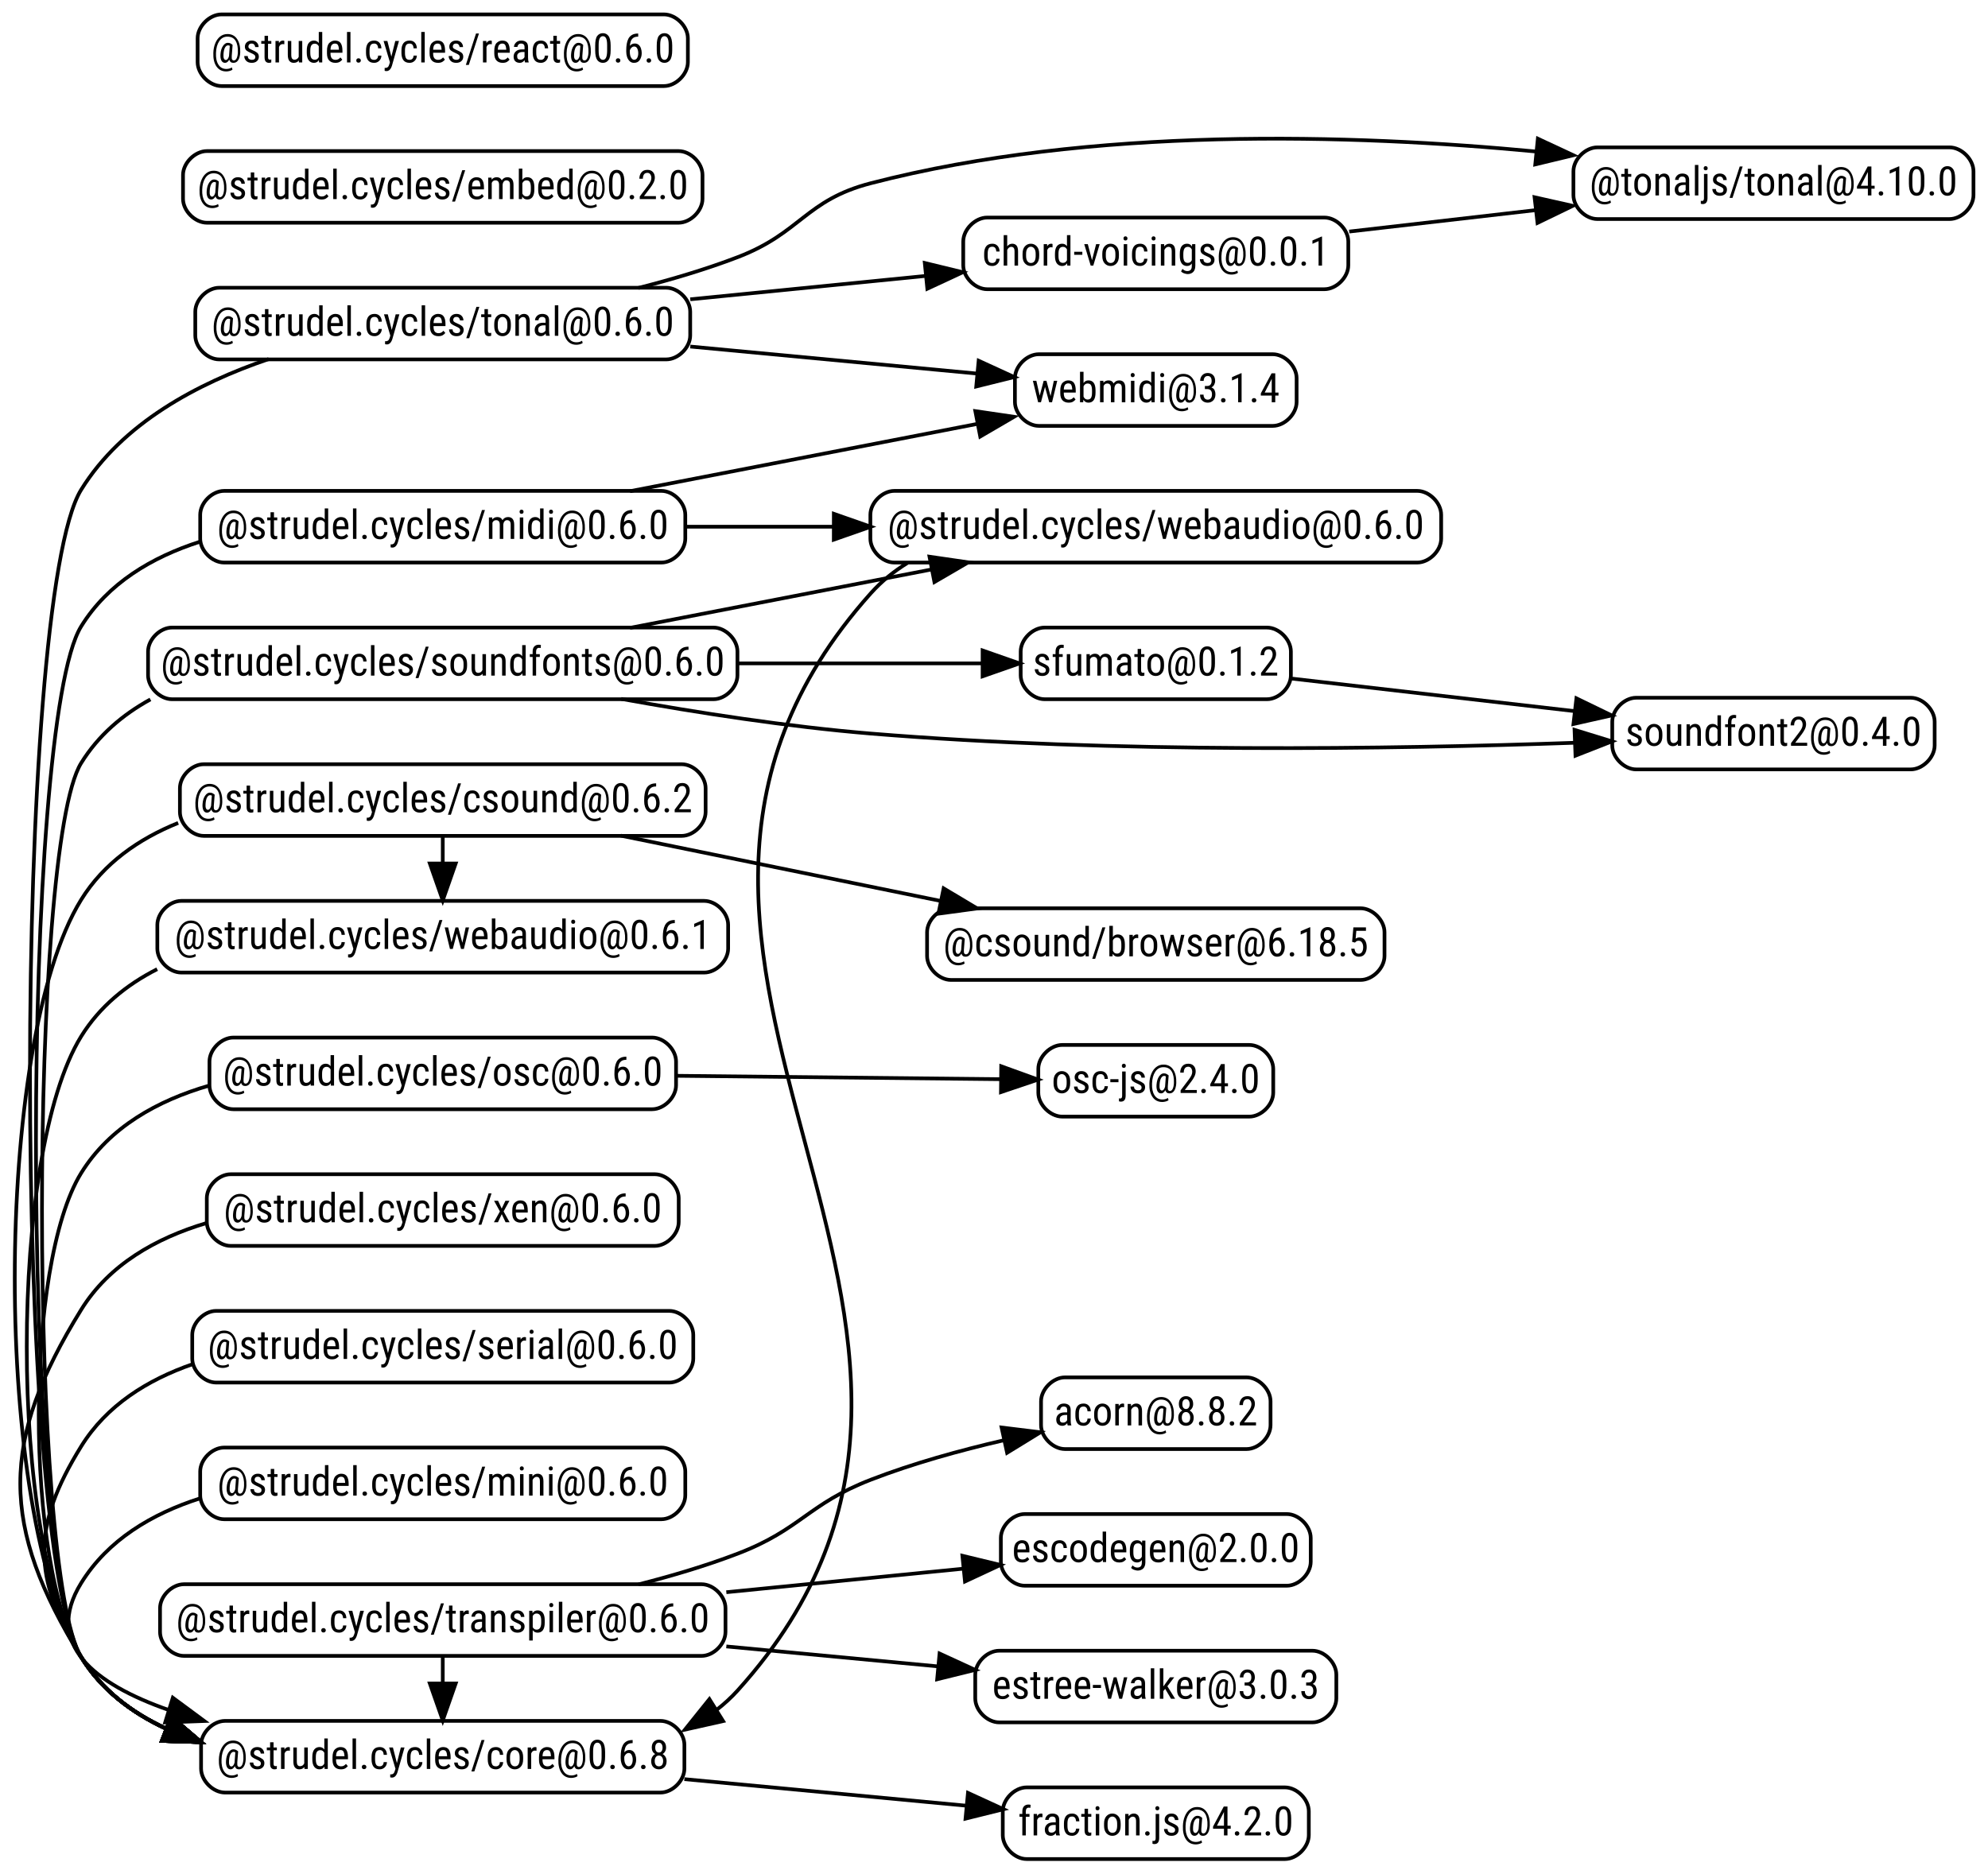
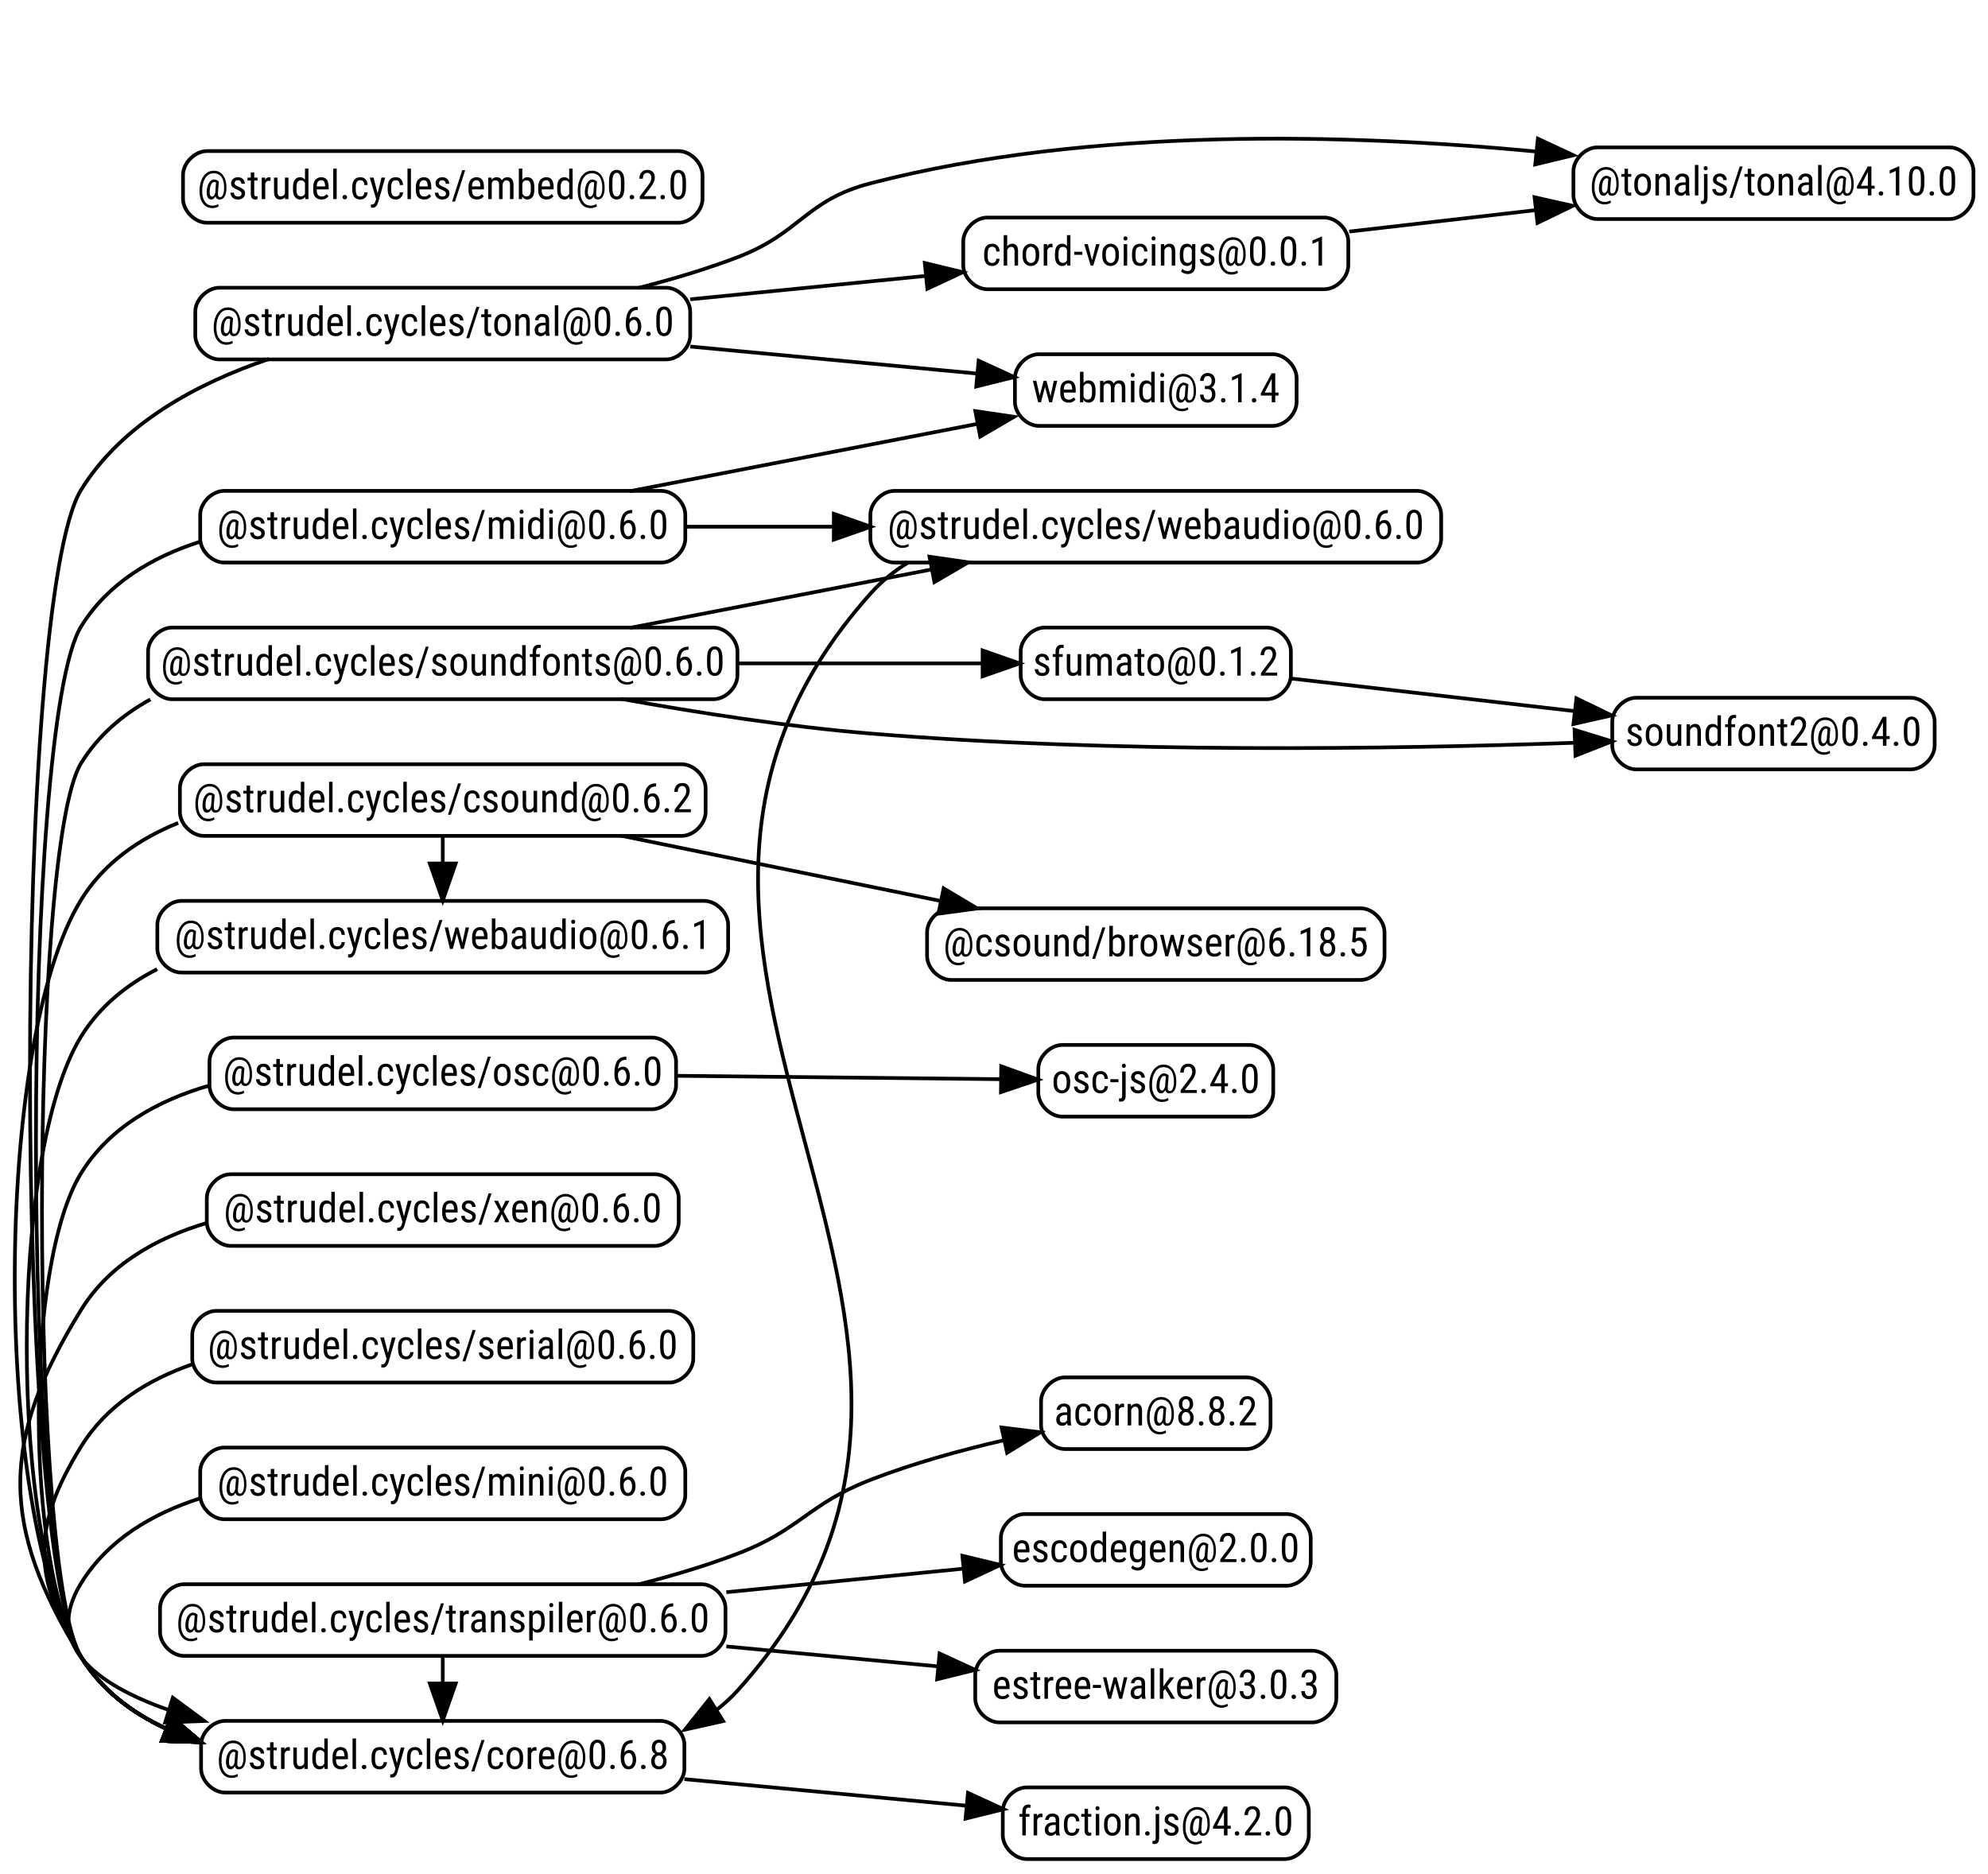
<svg xmlns="http://www.w3.org/2000/svg" height="100%" viewBox="0.00 0.00 538.13 507.20" preserveAspectRatio="xMidYMid meet">
  <defs>
    <pattern id="warning" width="12" height="12" patternUnits="userSpaceOnUse" patternTransform="rotate(45 50 50)">
      <line class="line0" stroke-width="6px" x1="3" x2="3" y2="12" />
      <line class="line1" stroke-width="6px" x1="9" x2="9" y2="12" />
    </pattern>
  </defs>
  <g id="graph0" class="graph" transform="scale(1 1) rotate(0) translate(4 503.2)">
    <g id="node1" class="node module-_strudel_cycles_core maintainer-yaxupaxo maintainer-felixroos license-agpl_3_0_or_later" data-module="@strudel.cycles/core@0.6.8">
      <path fill="none" stroke="black" d="M174.8,-37.3C174.8,-37.3 56.9,-37.3 56.9,-37.3 53.66,-37.3 50.43,-34.07 50.43,-30.83 50.43,-30.83 50.43,-24.37 50.43,-24.37 50.43,-21.13 53.66,-17.9 56.9,-17.9 56.9,-17.9 174.8,-17.9 174.8,-17.9 178.03,-17.9 181.26,-21.13 181.26,-24.37 181.26,-24.37 181.26,-30.83 181.26,-30.83 181.26,-34.07 178.03,-37.3 174.8,-37.3" />
      <text text-anchor="middle" x="115.85" y="-24.3" font-family="Roboto Condensed, sans-serif" font-size="11.00">@strudel.cycles/core@0.6.8</text>
    </g>
    <g id="node21" class="node module-fraction_js maintainer-infusion license-mit" data-module="fraction.js@4.2.0">
      <path fill="none" stroke="black" d="M343.81,-19.3C343.81,-19.3 273.9,-19.3 273.9,-19.3 270.67,-19.3 267.44,-16.07 267.44,-12.83 267.44,-12.83 267.44,-6.37 267.44,-6.37 267.44,-3.13 270.67,0.1 273.9,0.1 273.9,0.1 343.81,0.1 343.81,0.1 347.05,0.1 350.28,-3.13 350.28,-6.37 350.28,-6.37 350.28,-12.83 350.28,-12.83 350.28,-16.07 347.05,-19.3 343.81,-19.3" />
      <text text-anchor="middle" x="308.86" y="-6.3" font-family="Roboto Condensed, sans-serif" font-size="11.00">fraction.js@4.2.0</text>
    </g>
    <g id="node2" class="node module-_strudel_cycles_csound maintainer-yaxupaxo maintainer-felixroos license-agpl_3_0_or_later" data-module="@strudel.cycles/csound@0.6.2">
      <path fill="none" stroke="black" d="M180.53,-296.3C180.53,-296.3 51.16,-296.3 51.16,-296.3 47.93,-296.3 44.7,-293.07 44.7,-289.83 44.7,-289.83 44.7,-283.37 44.7,-283.37 44.7,-280.13 47.93,-276.9 51.16,-276.9 51.16,-276.9 180.53,-276.9 180.53,-276.9 183.77,-276.9 187,-280.13 187,-283.37 187,-283.37 187,-289.83 187,-289.83 187,-293.07 183.77,-296.3 180.53,-296.3" />
      <text text-anchor="middle" x="115.85" y="-283.3" font-family="Roboto Condensed, sans-serif" font-size="11.00">@strudel.cycles/csound@0.6.2</text>
    </g>
    <g id="node12" class="node module-_strudel_cycles_webaudio maintainer-yaxupaxo maintainer-felixroos license-agpl_3_0_or_later" data-module="@strudel.cycles/webaudio@0.6.1">
      <path fill="none" stroke="black" d="M186.63,-259.3C186.63,-259.3 45.06,-259.3 45.06,-259.3 41.83,-259.3 38.59,-256.07 38.59,-252.83 38.59,-252.83 38.59,-246.37 38.59,-246.37 38.59,-243.13 41.83,-239.9 45.06,-239.9 45.06,-239.9 186.63,-239.9 186.63,-239.9 189.87,-239.9 193.1,-243.13 193.1,-246.37 193.1,-246.37 193.1,-252.83 193.1,-252.83 193.1,-256.07 189.87,-259.3 186.63,-259.3" />
      <text text-anchor="middle" x="115.85" y="-246.3" font-family="Roboto Condensed, sans-serif" font-size="11.00">@strudel.cycles/webaudio@0.6.1</text>
    </g>
    <g id="node14" class="node module-_csound_browser collapsed maintainer-skyne maintainer-kunstmusik maintainer-eddyc maintainer-hlolli license-lgpl_2_1" data-module="@csound/browser@6.18.5">
      <path fill="none" stroke="black" d="M364.3,-257.3C364.3,-257.3 253.41,-257.3 253.41,-257.3 250.18,-257.3 246.95,-254.07 246.95,-250.83 246.95,-250.83 246.95,-244.37 246.95,-244.37 246.95,-241.13 250.18,-237.9 253.41,-237.9 253.41,-237.9 364.3,-237.9 364.3,-237.9 367.54,-237.9 370.77,-241.13 370.77,-244.37 370.77,-244.37 370.77,-250.83 370.77,-250.83 370.77,-254.07 367.54,-257.3 364.3,-257.3" />
      <text text-anchor="middle" x="308.86" y="-244.3" font-family="Roboto Condensed, sans-serif" font-size="11.00">@csound/browser@6.18.5</text>
    </g>
    <g id="node3" class="node module-_strudel_cycles_embed maintainer-yaxupaxo maintainer-felixroos license-agpl_3_0_or_later" data-module="@strudel.cycles/embed@0.2.0">
      <path fill="none" stroke="black" d="M179.69,-462.3C179.69,-462.3 52.01,-462.3 52.01,-462.3 48.77,-462.3 45.54,-459.07 45.54,-455.83 45.54,-455.83 45.54,-449.37 45.54,-449.37 45.54,-446.13 48.77,-442.9 52.01,-442.9 52.01,-442.9 179.69,-442.9 179.69,-442.9 182.92,-442.9 186.16,-446.13 186.16,-449.37 186.16,-449.37 186.16,-455.83 186.16,-455.83 186.16,-459.07 182.92,-462.3 179.69,-462.3" />
      <text text-anchor="middle" x="115.85" y="-449.3" font-family="Roboto Condensed, sans-serif" font-size="11.00">@strudel.cycles/embed@0.2.0</text>
    </g>
    <g id="node4" class="node module-_strudel_cycles_midi maintainer-yaxupaxo maintainer-felixroos license-agpl_3_0_or_later" data-module="@strudel.cycles/midi@0.6.0">
      <path fill="none" stroke="black" d="M175.04,-370.3C175.04,-370.3 56.66,-370.3 56.66,-370.3 53.42,-370.3 50.19,-367.07 50.19,-363.83 50.19,-363.83 50.19,-357.37 50.19,-357.37 50.19,-354.13 53.42,-350.9 56.66,-350.9 56.66,-350.9 175.04,-350.9 175.04,-350.9 178.27,-350.9 181.5,-354.13 181.5,-357.37 181.5,-357.37 181.5,-363.83 181.5,-363.83 181.5,-367.07 178.27,-370.3 175.04,-370.3" />
      <text text-anchor="middle" x="115.85" y="-357.3" font-family="Roboto Condensed, sans-serif" font-size="11.00">@strudel.cycles/midi@0.6.0</text>
    </g>
    <g id="node15" class="node module-_strudel_cycles_webaudio maintainer-yaxupaxo maintainer-felixroos license-agpl_3_0_or_later" data-module="@strudel.cycles/webaudio@0.6.0">
      <path fill="none" stroke="black" d="M379.64,-370.3C379.64,-370.3 238.07,-370.3 238.07,-370.3 234.84,-370.3 231.6,-367.07 231.6,-363.83 231.6,-363.83 231.6,-357.37 231.6,-357.37 231.6,-354.13 234.84,-350.9 238.07,-350.9 238.07,-350.9 379.64,-350.9 379.64,-350.9 382.88,-350.9 386.11,-354.13 386.11,-357.37 386.11,-357.37 386.11,-363.83 386.11,-363.83 386.11,-367.07 382.88,-370.3 379.64,-370.3" />
      <text text-anchor="middle" x="308.86" y="-357.3" font-family="Roboto Condensed, sans-serif" font-size="11.00">@strudel.cycles/webaudio@0.6.0</text>
    </g>
    <g id="node25" class="node module-webmidi collapsed maintainer-djipco license-apache_2_0" data-module="webmidi@3.1.4">
      <path fill="none" stroke="black" d="M340.52,-407.3C340.52,-407.3 277.2,-407.3 277.2,-407.3 273.97,-407.3 270.73,-404.07 270.73,-400.83 270.73,-400.83 270.73,-394.37 270.73,-394.37 270.73,-391.13 273.97,-387.9 277.2,-387.9 277.2,-387.9 340.52,-387.9 340.52,-387.9 343.75,-387.9 346.98,-391.13 346.98,-394.37 346.98,-394.37 346.98,-400.83 346.98,-400.83 346.98,-404.07 343.75,-407.3 340.52,-407.3" />
      <text text-anchor="middle" x="308.86" y="-394.3" font-family="Roboto Condensed, sans-serif" font-size="11.00">webmidi@3.1.4</text>
    </g>
    <g id="node5" class="node module-_strudel_cycles_mini maintainer-yaxupaxo maintainer-felixroos license-agpl_3_0_or_later" data-module="@strudel.cycles/mini@0.6.0">
      <path fill="none" stroke="black" d="M175.04,-111.3C175.04,-111.3 56.66,-111.3 56.66,-111.3 53.42,-111.3 50.19,-108.07 50.19,-104.83 50.19,-104.83 50.19,-98.37 50.19,-98.37 50.19,-95.13 53.42,-91.9 56.66,-91.9 56.66,-91.9 175.04,-91.9 175.04,-91.9 178.27,-91.9 181.5,-95.13 181.5,-98.37 181.5,-98.37 181.5,-104.83 181.5,-104.83 181.5,-108.07 178.27,-111.3 175.04,-111.3" />
      <text text-anchor="middle" x="115.85" y="-98.3" font-family="Roboto Condensed, sans-serif" font-size="11.00">@strudel.cycles/mini@0.6.0</text>
    </g>
    <g id="node6" class="node module-_strudel_cycles_osc maintainer-yaxupaxo maintainer-felixroos license-agpl_3_0_or_later" data-module="@strudel.cycles/osc@0.6.0">
      <path fill="none" stroke="black" d="M172.53,-222.3C172.53,-222.3 59.16,-222.3 59.16,-222.3 55.93,-222.3 52.7,-219.07 52.7,-215.83 52.7,-215.83 52.7,-209.37 52.7,-209.37 52.7,-206.13 55.93,-202.9 59.16,-202.9 59.16,-202.9 172.53,-202.9 172.53,-202.9 175.76,-202.9 179,-206.13 179,-209.37 179,-209.37 179,-215.83 179,-215.83 179,-219.07 175.76,-222.3 172.53,-222.3" />
      <text text-anchor="middle" x="115.85" y="-209.3" font-family="Roboto Condensed, sans-serif" font-size="11.00">@strudel.cycles/osc@0.6.0</text>
    </g>
    <g id="node22" class="node module-osc_js collapsed maintainer-andreasdz license-mit" data-module="osc-js@2.4.0">
      <path fill="none" stroke="black" d="M334.18,-220.3C334.18,-220.3 283.53,-220.3 283.53,-220.3 280.3,-220.3 277.06,-217.07 277.06,-213.83 277.06,-213.83 277.06,-207.37 277.06,-207.37 277.06,-204.13 280.3,-200.9 283.53,-200.9 283.53,-200.9 334.18,-200.9 334.18,-200.9 337.42,-200.9 340.65,-204.13 340.65,-207.37 340.65,-207.37 340.65,-213.83 340.65,-213.83 340.65,-217.07 337.42,-220.3 334.18,-220.3" />
      <text text-anchor="middle" x="308.86" y="-207.3" font-family="Roboto Condensed, sans-serif" font-size="11.00">osc-js@2.4.0</text>
    </g>
-     <g id="node7" class="node module-_strudel_cycles_react collapsed maintainer-yaxupaxo maintainer-felixroos license-agpl_3_0_or_later" data-module="@strudel.cycles/react@0.6.0">
-       <path fill="none" stroke="black" d="M175.73,-499.3C175.73,-499.3 55.96,-499.3 55.96,-499.3 52.73,-499.3 49.49,-496.07 49.49,-492.83 49.49,-492.83 49.49,-486.37 49.49,-486.37 49.49,-483.13 52.73,-479.9 55.96,-479.9 55.96,-479.9 175.73,-479.9 175.73,-479.9 178.97,-479.9 182.2,-483.13 182.2,-486.37 182.2,-486.37 182.2,-492.83 182.2,-492.83 182.2,-496.07 178.97,-499.3 175.73,-499.3" />
-       <text text-anchor="middle" x="115.85" y="-486.3" font-family="Roboto Condensed, sans-serif" font-size="11.00">@strudel.cycles/react@0.6.0</text>
-     </g>
    <g id="node8" class="node module-_strudel_cycles_serial maintainer-yaxupaxo maintainer-felixroos license-agpl_3_0_or_later" data-module="@strudel.cycles/serial@0.6.0">
      <path fill="none" stroke="black" d="M177.19,-148.3C177.19,-148.3 54.5,-148.3 54.5,-148.3 51.27,-148.3 48.04,-145.07 48.04,-141.83 48.04,-141.83 48.04,-135.37 48.04,-135.37 48.04,-132.13 51.27,-128.9 54.5,-128.9 54.5,-128.9 177.19,-128.9 177.19,-128.9 180.42,-128.9 183.66,-132.13 183.66,-135.37 183.66,-135.37 183.66,-141.83 183.66,-141.83 183.66,-145.07 180.42,-148.3 177.19,-148.3" />
      <text text-anchor="middle" x="115.85" y="-135.3" font-family="Roboto Condensed, sans-serif" font-size="11.00">@strudel.cycles/serial@0.6.0</text>
    </g>
    <g id="node9" class="node module-_strudel_cycles_soundfonts maintainer-yaxupaxo maintainer-felixroos license-agpl_3_0_or_later" data-module="@strudel.cycles/soundfonts@0.6.0">
      <path fill="none" stroke="black" d="M189.15,-333.3C189.15,-333.3 42.55,-333.3 42.55,-333.3 39.31,-333.3 36.08,-330.07 36.08,-326.83 36.08,-326.83 36.08,-320.37 36.08,-320.37 36.08,-317.13 39.31,-313.9 42.55,-313.9 42.55,-313.9 189.15,-313.9 189.15,-313.9 192.38,-313.9 195.62,-317.13 195.62,-320.37 195.62,-320.37 195.62,-326.83 195.62,-326.83 195.62,-330.07 192.38,-333.3 189.15,-333.3" />
      <text text-anchor="middle" x="115.85" y="-320.3" font-family="Roboto Condensed, sans-serif" font-size="11.00">@strudel.cycles/soundfonts@0.6.0</text>
    </g>
    <g id="node23" class="node module-sfumato maintainer-felixroos license-isc" data-module="sfumato@0.1.2">
      <path fill="none" stroke="black" d="M338.96,-333.3C338.96,-333.3 278.76,-333.3 278.76,-333.3 275.52,-333.3 272.29,-330.07 272.29,-326.83 272.29,-326.83 272.29,-320.37 272.29,-320.37 272.29,-317.13 275.52,-313.9 278.76,-313.9 278.76,-313.9 338.96,-313.9 338.96,-313.9 342.19,-313.9 345.43,-317.13 345.43,-320.37 345.43,-320.37 345.43,-326.83 345.43,-326.83 345.43,-330.07 342.19,-333.3 338.96,-333.3" />
      <text text-anchor="middle" x="308.86" y="-320.3" font-family="Roboto Condensed, sans-serif" font-size="11.00">sfumato@0.1.2</text>
    </g>
    <g id="node24" class="node module-soundfont2 maintainer-mrten license-mit" data-module="soundfont2@0.4.0">
      <path fill="none" stroke="black" d="M513.22,-314.3C513.22,-314.3 438.89,-314.3 438.89,-314.3 435.66,-314.3 432.42,-311.07 432.42,-307.83 432.42,-307.83 432.42,-301.37 432.42,-301.37 432.42,-298.13 435.66,-294.9 438.89,-294.9 438.89,-294.9 513.22,-294.9 513.22,-294.9 516.45,-294.9 519.69,-298.13 519.69,-301.37 519.69,-301.37 519.69,-307.83 519.69,-307.83 519.69,-311.07 516.45,-314.3 513.22,-314.3" />
      <text text-anchor="middle" x="476.06" y="-301.3" font-family="Roboto Condensed, sans-serif" font-size="11.00">soundfont2@0.4.0</text>
    </g>
    <g id="node10" class="node module-_strudel_cycles_tonal maintainer-yaxupaxo maintainer-felixroos license-agpl_3_0_or_later" data-module="@strudel.cycles/tonal@0.6.0">
      <path fill="none" stroke="black" d="M176.36,-425.3C176.36,-425.3 55.33,-425.3 55.33,-425.3 52.1,-425.3 48.86,-422.07 48.86,-418.83 48.86,-418.83 48.86,-412.37 48.86,-412.37 48.86,-409.13 52.1,-405.9 55.33,-405.9 55.33,-405.9 176.36,-405.9 176.36,-405.9 179.6,-405.9 182.83,-409.13 182.83,-412.37 182.83,-412.37 182.83,-418.83 182.83,-418.83 182.83,-422.07 179.6,-425.3 176.36,-425.3" />
      <text text-anchor="middle" x="115.85" y="-412.3" font-family="Roboto Condensed, sans-serif" font-size="11.00">@strudel.cycles/tonal@0.6.0</text>
    </g>
    <g id="node16" class="node module-_tonaljs_tonal collapsed maintainer-danigb license-mit" data-module="@tonaljs/tonal@4.10.0">
      <path fill="none" stroke="black" d="M523.73,-463.3C523.73,-463.3 428.38,-463.3 428.38,-463.3 425.15,-463.3 421.91,-460.07 421.91,-456.83 421.91,-456.83 421.91,-450.37 421.91,-450.37 421.91,-447.13 425.15,-443.9 428.38,-443.9 428.38,-443.9 523.73,-443.9 523.73,-443.9 526.96,-443.9 530.2,-447.13 530.2,-450.37 530.2,-450.37 530.2,-456.83 530.2,-456.83 530.2,-460.07 526.96,-463.3 523.73,-463.3" />
      <text text-anchor="middle" x="476.06" y="-450.3" font-family="Roboto Condensed, sans-serif" font-size="11.00">@tonaljs/tonal@4.10.0</text>
    </g>
    <g id="node18" class="node module-chord_voicings maintainer-felixroos license-isc" data-module="chord-voicings@0.0.1">
      <path fill="none" stroke="black" d="M354.5,-444.3C354.5,-444.3 263.21,-444.3 263.21,-444.3 259.98,-444.3 256.74,-441.07 256.74,-437.83 256.74,-437.83 256.74,-431.37 256.74,-431.37 256.74,-428.13 259.98,-424.9 263.21,-424.9 263.21,-424.9 354.5,-424.9 354.5,-424.9 357.74,-424.9 360.97,-428.13 360.97,-431.37 360.97,-431.37 360.97,-437.83 360.97,-437.83 360.97,-441.07 357.74,-444.3 354.5,-444.3" />
      <text text-anchor="middle" x="308.86" y="-431.3" font-family="Roboto Condensed, sans-serif" font-size="11.00">chord-voicings@0.0.1</text>
    </g>
    <g id="node11" class="node module-_strudel_cycles_transpiler maintainer-yaxupaxo maintainer-felixroos license-agpl_3_0_or_later" data-module="@strudel.cycles/transpiler@0.6.0">
      <path fill="none" stroke="black" d="M185.91,-74.3C185.91,-74.3 45.79,-74.3 45.79,-74.3 42.55,-74.3 39.32,-71.07 39.32,-67.83 39.32,-67.83 39.32,-61.37 39.32,-61.37 39.32,-58.13 42.55,-54.9 45.79,-54.9 45.79,-54.9 185.91,-54.9 185.91,-54.9 189.14,-54.9 192.38,-58.13 192.38,-61.37 192.38,-61.37 192.38,-67.83 192.38,-67.83 192.38,-71.07 189.14,-74.3 185.91,-74.3" />
      <text text-anchor="middle" x="115.85" y="-61.3" font-family="Roboto Condensed, sans-serif" font-size="11.00">@strudel.cycles/transpiler@0.6.0</text>
    </g>
    <g id="node17" class="node module-acorn collapsed maintainer-marijn maintainer-adrianheine maintainer-rreverser license-mit" data-module="acorn@8.8.2">
      <path fill="none" stroke="black" d="M333.45,-130.3C333.45,-130.3 284.27,-130.3 284.27,-130.3 281.03,-130.3 277.8,-127.07 277.8,-123.83 277.8,-123.83 277.8,-117.37 277.8,-117.37 277.8,-114.13 281.03,-110.9 284.27,-110.9 284.27,-110.9 333.45,-110.9 333.45,-110.9 336.68,-110.9 339.92,-114.13 339.92,-117.37 339.92,-117.37 339.92,-123.83 339.92,-123.83 339.92,-127.07 336.68,-130.3 333.45,-130.3" />
      <text text-anchor="middle" x="308.86" y="-117.3" font-family="Roboto Condensed, sans-serif" font-size="11.00">acorn@8.8.2</text>
    </g>
    <g id="node19" class="node module-escodegen collapsed maintainer-constellation maintainer-michaelficarra license-bsd_2_clause" data-module="escodegen@2.0.0">
      <path fill="none" stroke="black" d="M344.33,-93.3C344.33,-93.3 273.39,-93.3 273.39,-93.3 270.15,-93.3 266.92,-90.07 266.92,-86.83 266.92,-86.83 266.92,-80.37 266.92,-80.37 266.92,-77.13 270.15,-73.9 273.39,-73.9 273.39,-73.9 344.33,-73.9 344.33,-73.9 347.56,-73.9 350.8,-77.13 350.8,-80.37 350.8,-80.37 350.8,-86.83 350.8,-86.83 350.8,-90.07 347.56,-93.3 344.33,-93.3" />
      <text text-anchor="middle" x="308.86" y="-80.3" font-family="Roboto Condensed, sans-serif" font-size="11.00">escodegen@2.0.0</text>
    </g>
    <g id="node20" class="node module-estree_walker collapsed maintainer-rich_harris license-mit" data-module="estree-walker@3.0.3">
      <path fill="none" stroke="black" d="M351.26,-56.3C351.26,-56.3 266.46,-56.3 266.46,-56.3 263.22,-56.3 259.99,-53.07 259.99,-49.83 259.99,-49.83 259.99,-43.37 259.99,-43.37 259.99,-40.13 263.22,-36.9 266.46,-36.9 266.46,-36.9 351.26,-36.9 351.26,-36.9 354.49,-36.9 357.73,-40.13 357.73,-43.37 357.73,-43.37 357.73,-49.83 357.73,-49.83 357.73,-53.07 354.49,-56.3 351.26,-56.3" />
      <text text-anchor="middle" x="308.86" y="-43.3" font-family="Roboto Condensed, sans-serif" font-size="11.00">estree-walker@3.0.3</text>
    </g>
    <g id="node13" class="node module-_strudel_cycles_xen maintainer-yaxupaxo maintainer-felixroos license-agpl_3_0_or_later" data-module="@strudel.cycles/xen@0.6.0">
      <path fill="none" stroke="black" d="M173.25,-185.3C173.25,-185.3 58.44,-185.3 58.44,-185.3 55.21,-185.3 51.98,-182.07 51.98,-178.83 51.98,-178.83 51.98,-172.37 51.98,-172.37 51.98,-169.13 55.21,-165.9 58.44,-165.9 58.44,-165.9 173.25,-165.9 173.25,-165.9 176.48,-165.9 179.72,-169.13 179.72,-172.37 179.72,-172.37 179.72,-178.83 179.72,-178.83 179.72,-182.07 176.48,-185.3 173.25,-185.3" />
      <text text-anchor="middle" x="115.85" y="-172.3" font-family="Roboto Condensed, sans-serif" font-size="11.00">@strudel.cycles/xen@0.6.0</text>
    </g>
    <g id="edge27" class="edge">
      <path fill="none" stroke="black" d="M361.22,-440.51C377.14,-442.34 394.88,-444.38 411.53,-446.29" />
      <polygon fill="black" stroke="black" points="411.39,-449.8 421.73,-447.47 412.19,-442.85 411.39,-449.8" />
    </g>
    <g id="edge28" class="edge">
      <path fill="none" stroke="black" d="M345.7,-319.48C368.06,-316.91 397.22,-313.55 422.19,-310.68" />
      <polygon fill="black" stroke="black" points="422.72,-314.14 432.25,-309.52 421.92,-307.19 422.72,-314.14" />
    </g>
    <g id="edge1" class="edge">
      <path fill="none" stroke="black" d="M181.25,-21.53C206.16,-19.18 234.23,-16.54 257.6,-14.34" />
      <polygon fill="black" stroke="black" points="258.02,-17.81 267.64,-13.39 257.36,-10.84 258.02,-17.81" />
    </g>
    <g id="edge3" class="edge">
      <path fill="none" stroke="black" d="M44.23,-280.41C33.55,-276.09 24.08,-269.5 17.96,-259.6 -5.99,-220.85 -5.99,-93.35 17.96,-54.6 23.42,-45.77 31.54,-39.58 40.82,-35.27" />
      <polygon fill="black" stroke="black" points="42.35,-38.43 50.42,-31.56 39.83,-31.9 42.35,-38.43" />
    </g>
    <g id="edge4" class="edge">
      <path fill="none" stroke="black" d="M115.85,-276.84C115.85,-274.39 115.85,-271.94 115.85,-269.49" />
      <polygon fill="black" stroke="black" points="119.35,-269.43 115.85,-259.43 112.35,-269.43 119.35,-269.43" />
    </g>
    <g id="edge6" class="edge">
      <path fill="none" stroke="black" d="M50.17,-356.56C37.1,-352.37 25.19,-345.3 17.96,-333.6 1.66,-307.23 1.66,-80.97 17.96,-54.6 23.42,-45.77 31.54,-39.58 40.82,-35.27" />
      <polygon fill="black" stroke="black" points="42.35,-38.43 50.42,-31.56 39.83,-31.9 42.35,-38.43" />
    </g>
    <g id="edge7" class="edge">
      <path fill="none" stroke="black" d="M181.51,-360.6C194.37,-360.6 208.05,-360.6 221.49,-360.6" />
      <polygon fill="black" stroke="black" points="221.71,-364.1 231.7,-360.6 221.7,-357.1 221.71,-364.1" />
    </g>
    <g id="edge5" class="edge">
      <path fill="none" stroke="black" d="M166.53,-370.22C195.48,-375.83 231.78,-382.86 260.34,-388.4" />
      <polygon fill="black" stroke="black" points="260.01,-391.9 270.49,-390.36 261.34,-385.02 260.01,-391.9" />
    </g>
    <g id="edge8" class="edge">
      <path fill="none" stroke="black" d="M50.17,-97.56C37.1,-93.37 25.19,-86.3 17.96,-74.6 7.78,-58.12 21.54,-47.3 41.67,-40.25" />
      <polygon fill="black" stroke="black" points="42.78,-43.57 51.3,-37.27 40.71,-36.88 42.78,-43.57" />
    </g>
    <g id="edge10" class="edge">
      <path fill="none" stroke="black" d="M52.7,-209.33C38.65,-205.26 25.65,-198.05 17.96,-185.6 2.66,-160.84 2.66,-79.36 17.96,-54.6 23.42,-45.77 31.54,-39.58 40.82,-35.27" />
      <polygon fill="black" stroke="black" points="42.35,-38.43 50.42,-31.56 39.83,-31.9 42.35,-38.43" />
    </g>
    <g id="edge9" class="edge">
      <path fill="none" stroke="black" d="M179.13,-211.95C207.93,-211.65 241.33,-211.3 266.9,-211.03" />
      <polygon fill="black" stroke="black" points="267.02,-214.53 276.99,-210.92 266.95,-207.53 267.02,-214.53" />
    </g>
    <g id="edge11" class="edge">
      <path fill="none" stroke="black" d="M48.17,-133.89C35.89,-129.63 24.82,-122.7 17.96,-111.6 4.64,-90.05 4.64,-76.15 17.96,-54.6 23.42,-45.77 31.54,-39.58 40.82,-35.27" />
      <polygon fill="black" stroke="black" points="42.35,-38.43 50.42,-31.56 39.83,-31.9 42.35,-38.43" />
    </g>
    <g id="edge14" class="edge">
      <path fill="none" stroke="black" d="M36.71,-313.85C29.15,-309.7 22.6,-304.1 17.96,-296.6 3.83,-273.73 3.83,-77.47 17.96,-54.6 23.42,-45.77 31.54,-39.58 40.82,-35.27" />
      <polygon fill="black" stroke="black" points="42.35,-38.43 50.42,-31.56 39.83,-31.9 42.35,-38.43" />
    </g>
    <g id="edge15" class="edge">
      <path fill="none" stroke="black" d="M166.53,-333.22C191.53,-338.07 222.01,-343.97 248.26,-349.05" />
      <polygon fill="black" stroke="black" points="247.6,-352.49 258.09,-350.96 248.94,-345.62 247.6,-352.49" />
    </g>
    <g id="edge12" class="edge">
      <path fill="none" stroke="black" d="M195.64,-323.6C218.22,-323.6 242.08,-323.6 261.97,-323.6" />
      <polygon fill="black" stroke="black" points="261.98,-327.1 271.98,-323.6 261.98,-320.1 261.98,-327.1" />
    </g>
    <g id="edge13" class="edge">
      <path fill="none" stroke="black" d="M164.14,-313.99C184.8,-310.25 209.37,-306.44 231.73,-304.6 297.18,-299.22 372.86,-300.38 422.21,-302.11" />
      <polygon fill="black" stroke="black" points="422.21,-305.61 432.33,-302.49 422.47,-298.62 422.21,-305.61" />
    </g>
    <g id="edge19" class="edge">
      <path fill="none" stroke="black" d="M68.74,-405.99C49.45,-399.45 29.07,-388.58 17.96,-370.6 -0.5,-340.73 -0.5,-84.47 17.96,-54.6 23.42,-45.77 31.54,-39.58 40.82,-35.27" />
      <polygon fill="black" stroke="black" points="42.35,-38.43 50.42,-31.56 39.83,-31.9 42.35,-38.43" />
    </g>
    <g id="edge16" class="edge">
      <path fill="none" stroke="black" d="M168.82,-425.25C177.92,-427.57 187.2,-430.33 195.73,-433.6 212.82,-440.15 214.01,-449.01 231.73,-453.6 291.41,-469.07 362.13,-466.9 411.9,-462.17" />
      <polygon fill="black" stroke="black" points="412.28,-465.65 421.88,-461.17 411.58,-458.69 412.28,-465.65" />
    </g>
    <g id="edge17" class="edge">
      <path fill="none" stroke="black" d="M182.85,-422.17C203.51,-424.22 226.22,-426.48 246.55,-428.5" />
      <polygon fill="black" stroke="black" points="246.33,-432 256.62,-429.5 247.02,-425.03 246.33,-432" />
    </g>
    <g id="edge18" class="edge">
      <path fill="none" stroke="black" d="M182.85,-409.38C208.4,-406.97 237.07,-404.27 260.51,-402.06" />
      <polygon fill="black" stroke="black" points="260.91,-405.54 270.54,-401.12 260.26,-398.57 260.91,-405.54" />
    </g>
    <g id="edge23" class="edge">
      <path fill="none" stroke="black" d="M115.85,-54.84C115.85,-52.39 115.85,-49.94 115.85,-47.49" />
      <polygon fill="black" stroke="black" points="119.35,-47.43 115.85,-37.43 112.35,-47.43 119.35,-47.43" />
    </g>
    <g id="edge20" class="edge">
      <path fill="none" stroke="black" d="M168.82,-74.25C177.92,-76.57 187.2,-79.33 195.73,-82.6 212.82,-89.15 214.66,-95.99 231.73,-102.6 243.09,-107 255.84,-110.53 267.61,-113.25" />
      <polygon fill="black" stroke="black" points="267.12,-116.73 277.64,-115.44 268.61,-109.89 267.12,-116.73" />
    </g>
    <g id="edge21" class="edge">
      <path fill="none" stroke="black" d="M192.61,-72.14C214.17,-74.28 237.12,-76.56 256.83,-78.52" />
      <polygon fill="black" stroke="black" points="256.51,-82.01 266.81,-79.52 257.21,-75.04 256.51,-82.01" />
    </g>
    <g id="edge22" class="edge">
      <path fill="none" stroke="black" d="M192.61,-57.46C211.68,-55.66 231.85,-53.76 249.89,-52.06" />
      <polygon fill="black" stroke="black" points="250.33,-55.54 259.96,-51.11 249.68,-48.57 250.33,-55.54" />
    </g>
    <g id="edge24" class="edge">
      <path fill="none" stroke="black" d="M38.54,-240.82C30.22,-236.58 22.97,-230.7 17.96,-222.6 -1.66,-190.84 -1.66,-86.36 17.96,-54.6 23.42,-45.77 31.54,-39.58 40.82,-35.27" />
      <polygon fill="black" stroke="black" points="42.35,-38.43 50.42,-31.56 39.83,-31.9 42.35,-38.43" />
    </g>
    <g id="edge25" class="edge">
      <path fill="none" stroke="black" d="M51.94,-172.1C38.18,-168 25.52,-160.82 17.96,-148.6 -4,-113.06 -4,-90.14 17.96,-54.6 23.42,-45.77 31.54,-39.58 40.82,-35.27" />
      <polygon fill="black" stroke="black" points="42.35,-38.43 50.42,-31.56 39.83,-31.9 42.35,-38.43" />
    </g>
    <g id="edge26" class="edge">
      <path fill="none" stroke="black" d="M241.66,-350.81C237.99,-348.55 234.63,-345.84 231.73,-342.6 143.1,-243.48 284.75,-144.37 195.73,-45.6 193.96,-43.64 192.03,-41.87 189.96,-40.27" />
      <polygon fill="black" stroke="black" points="191.74,-37.25 181.4,-34.93 188.03,-43.19 191.74,-37.25" />
    </g>
    <g id="edge2" class="edge">
      <path fill="none" stroke="black" d="M164.06,-276.96C190.24,-271.62 222.97,-264.93 250.6,-259.29" />
      <polygon fill="black" stroke="black" points="251.43,-262.69 260.52,-257.26 250.02,-255.84 251.43,-262.69" />
    </g>
  </g>
</svg>
